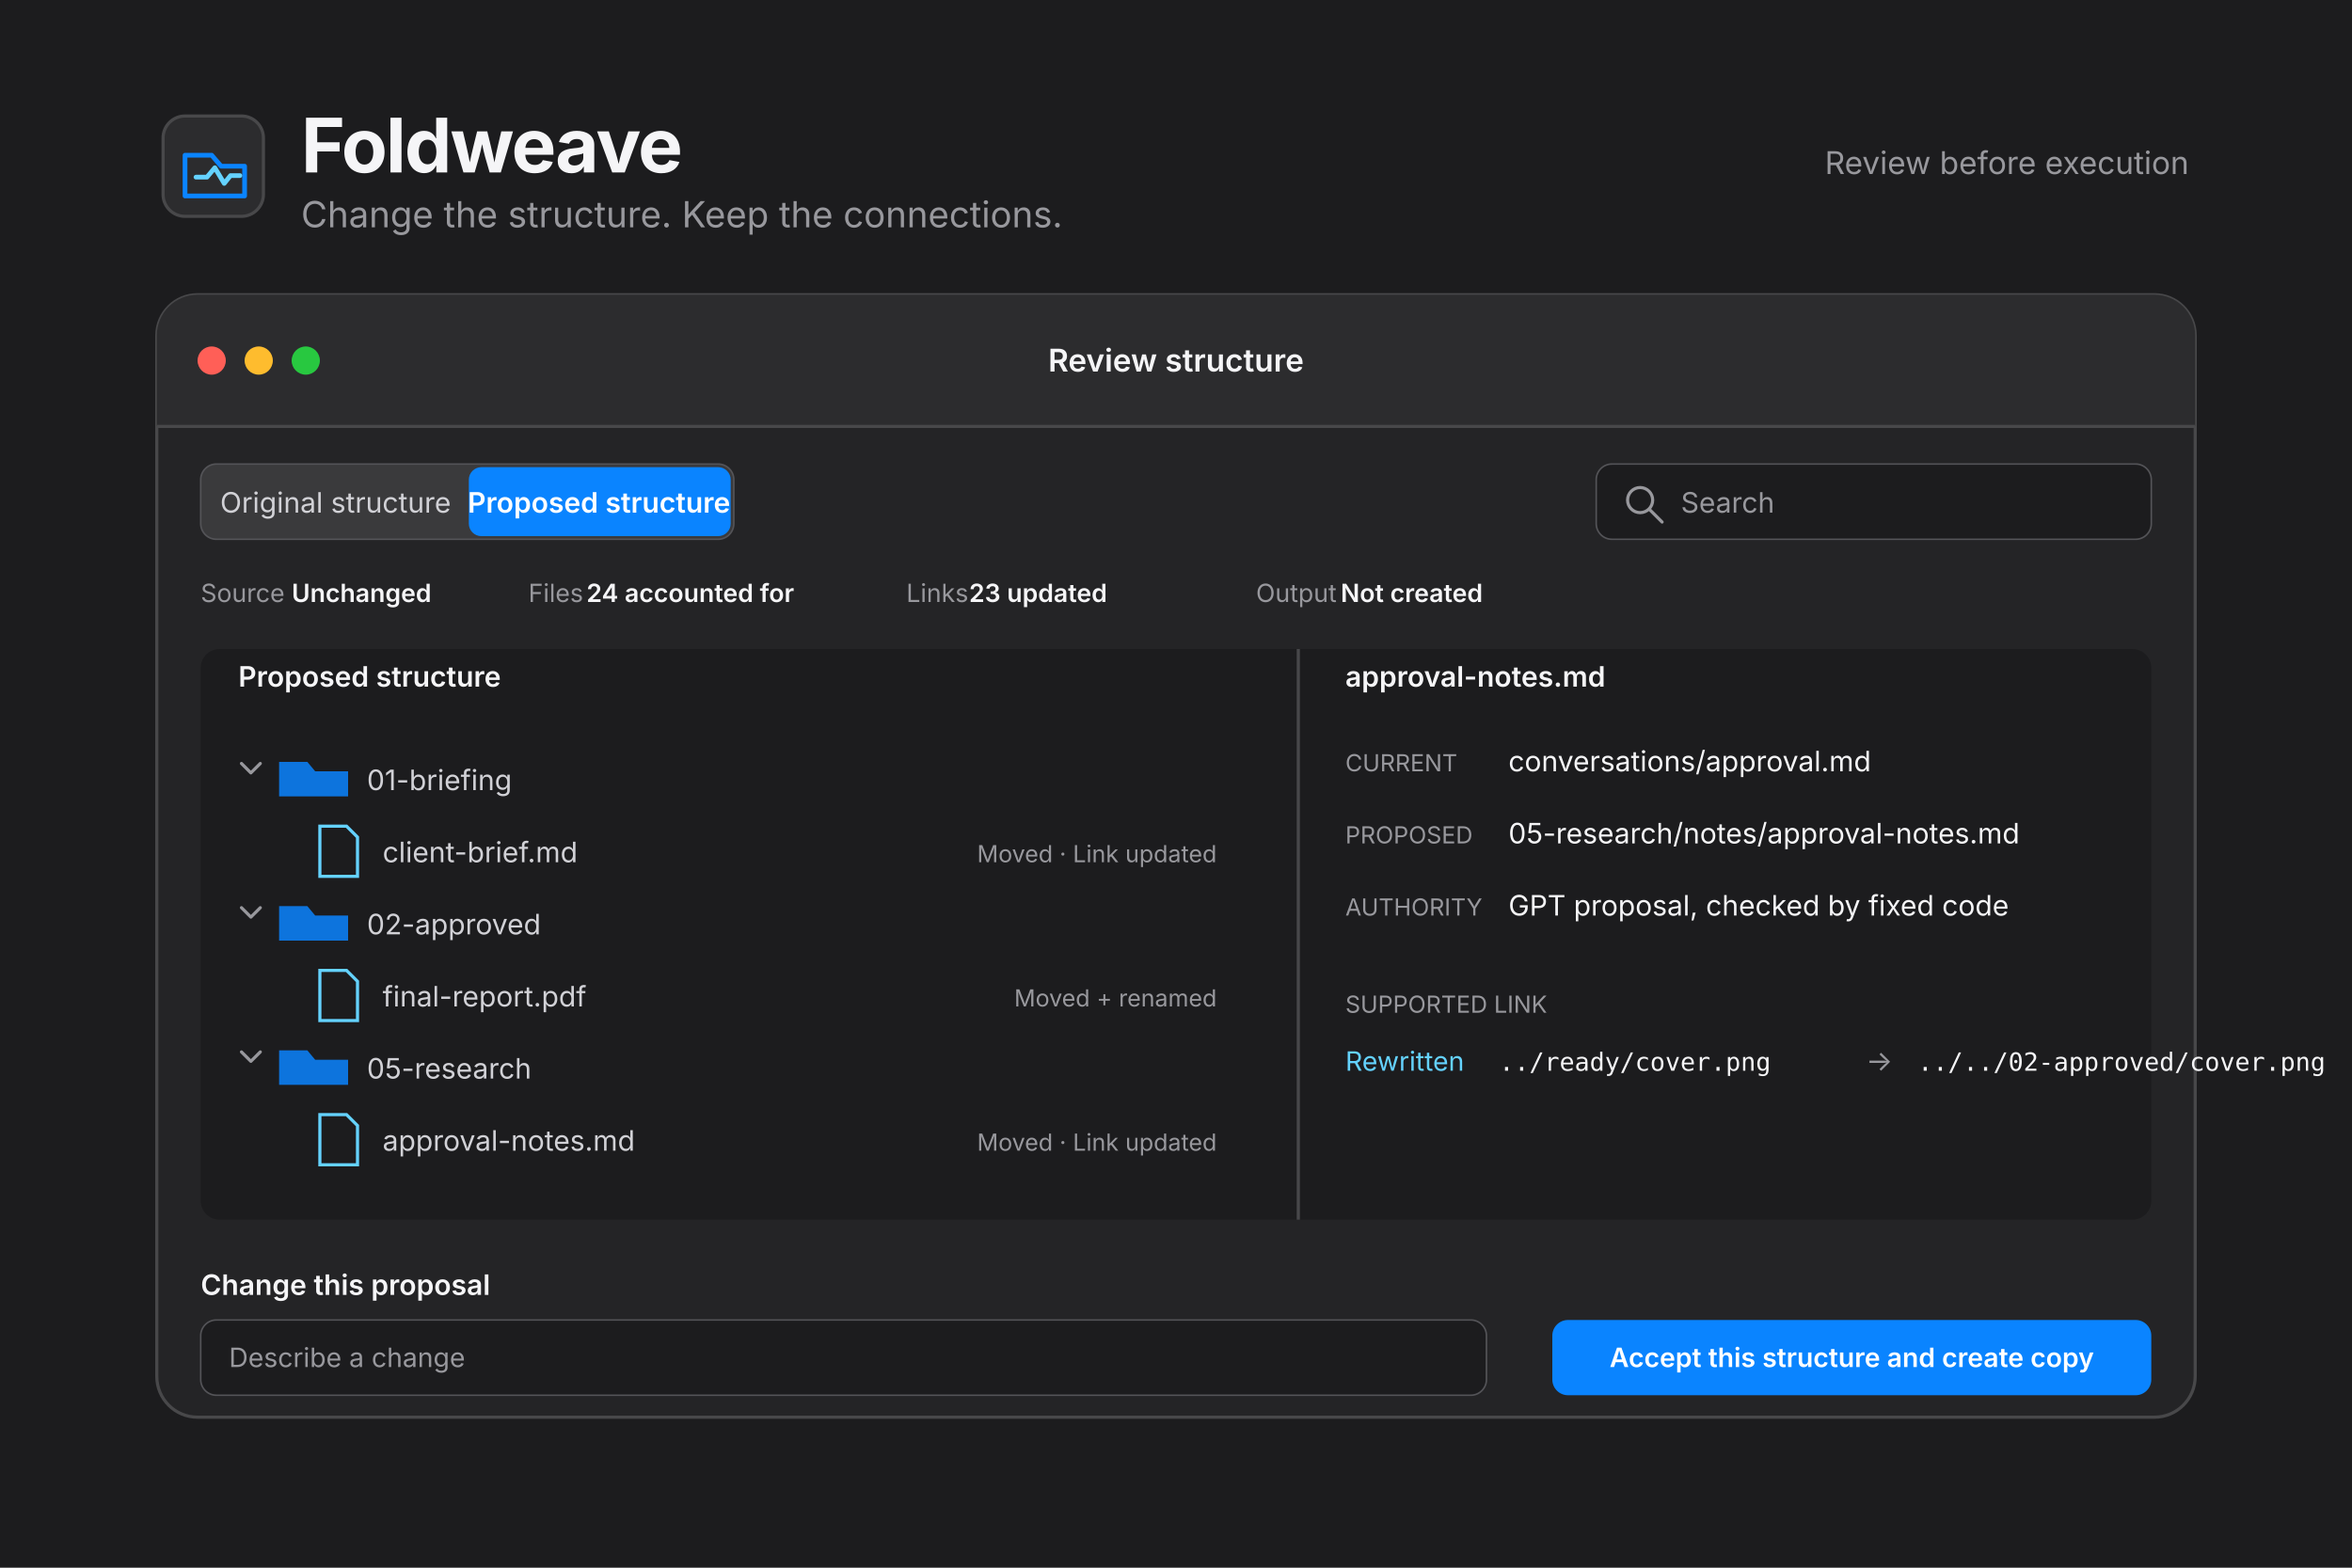
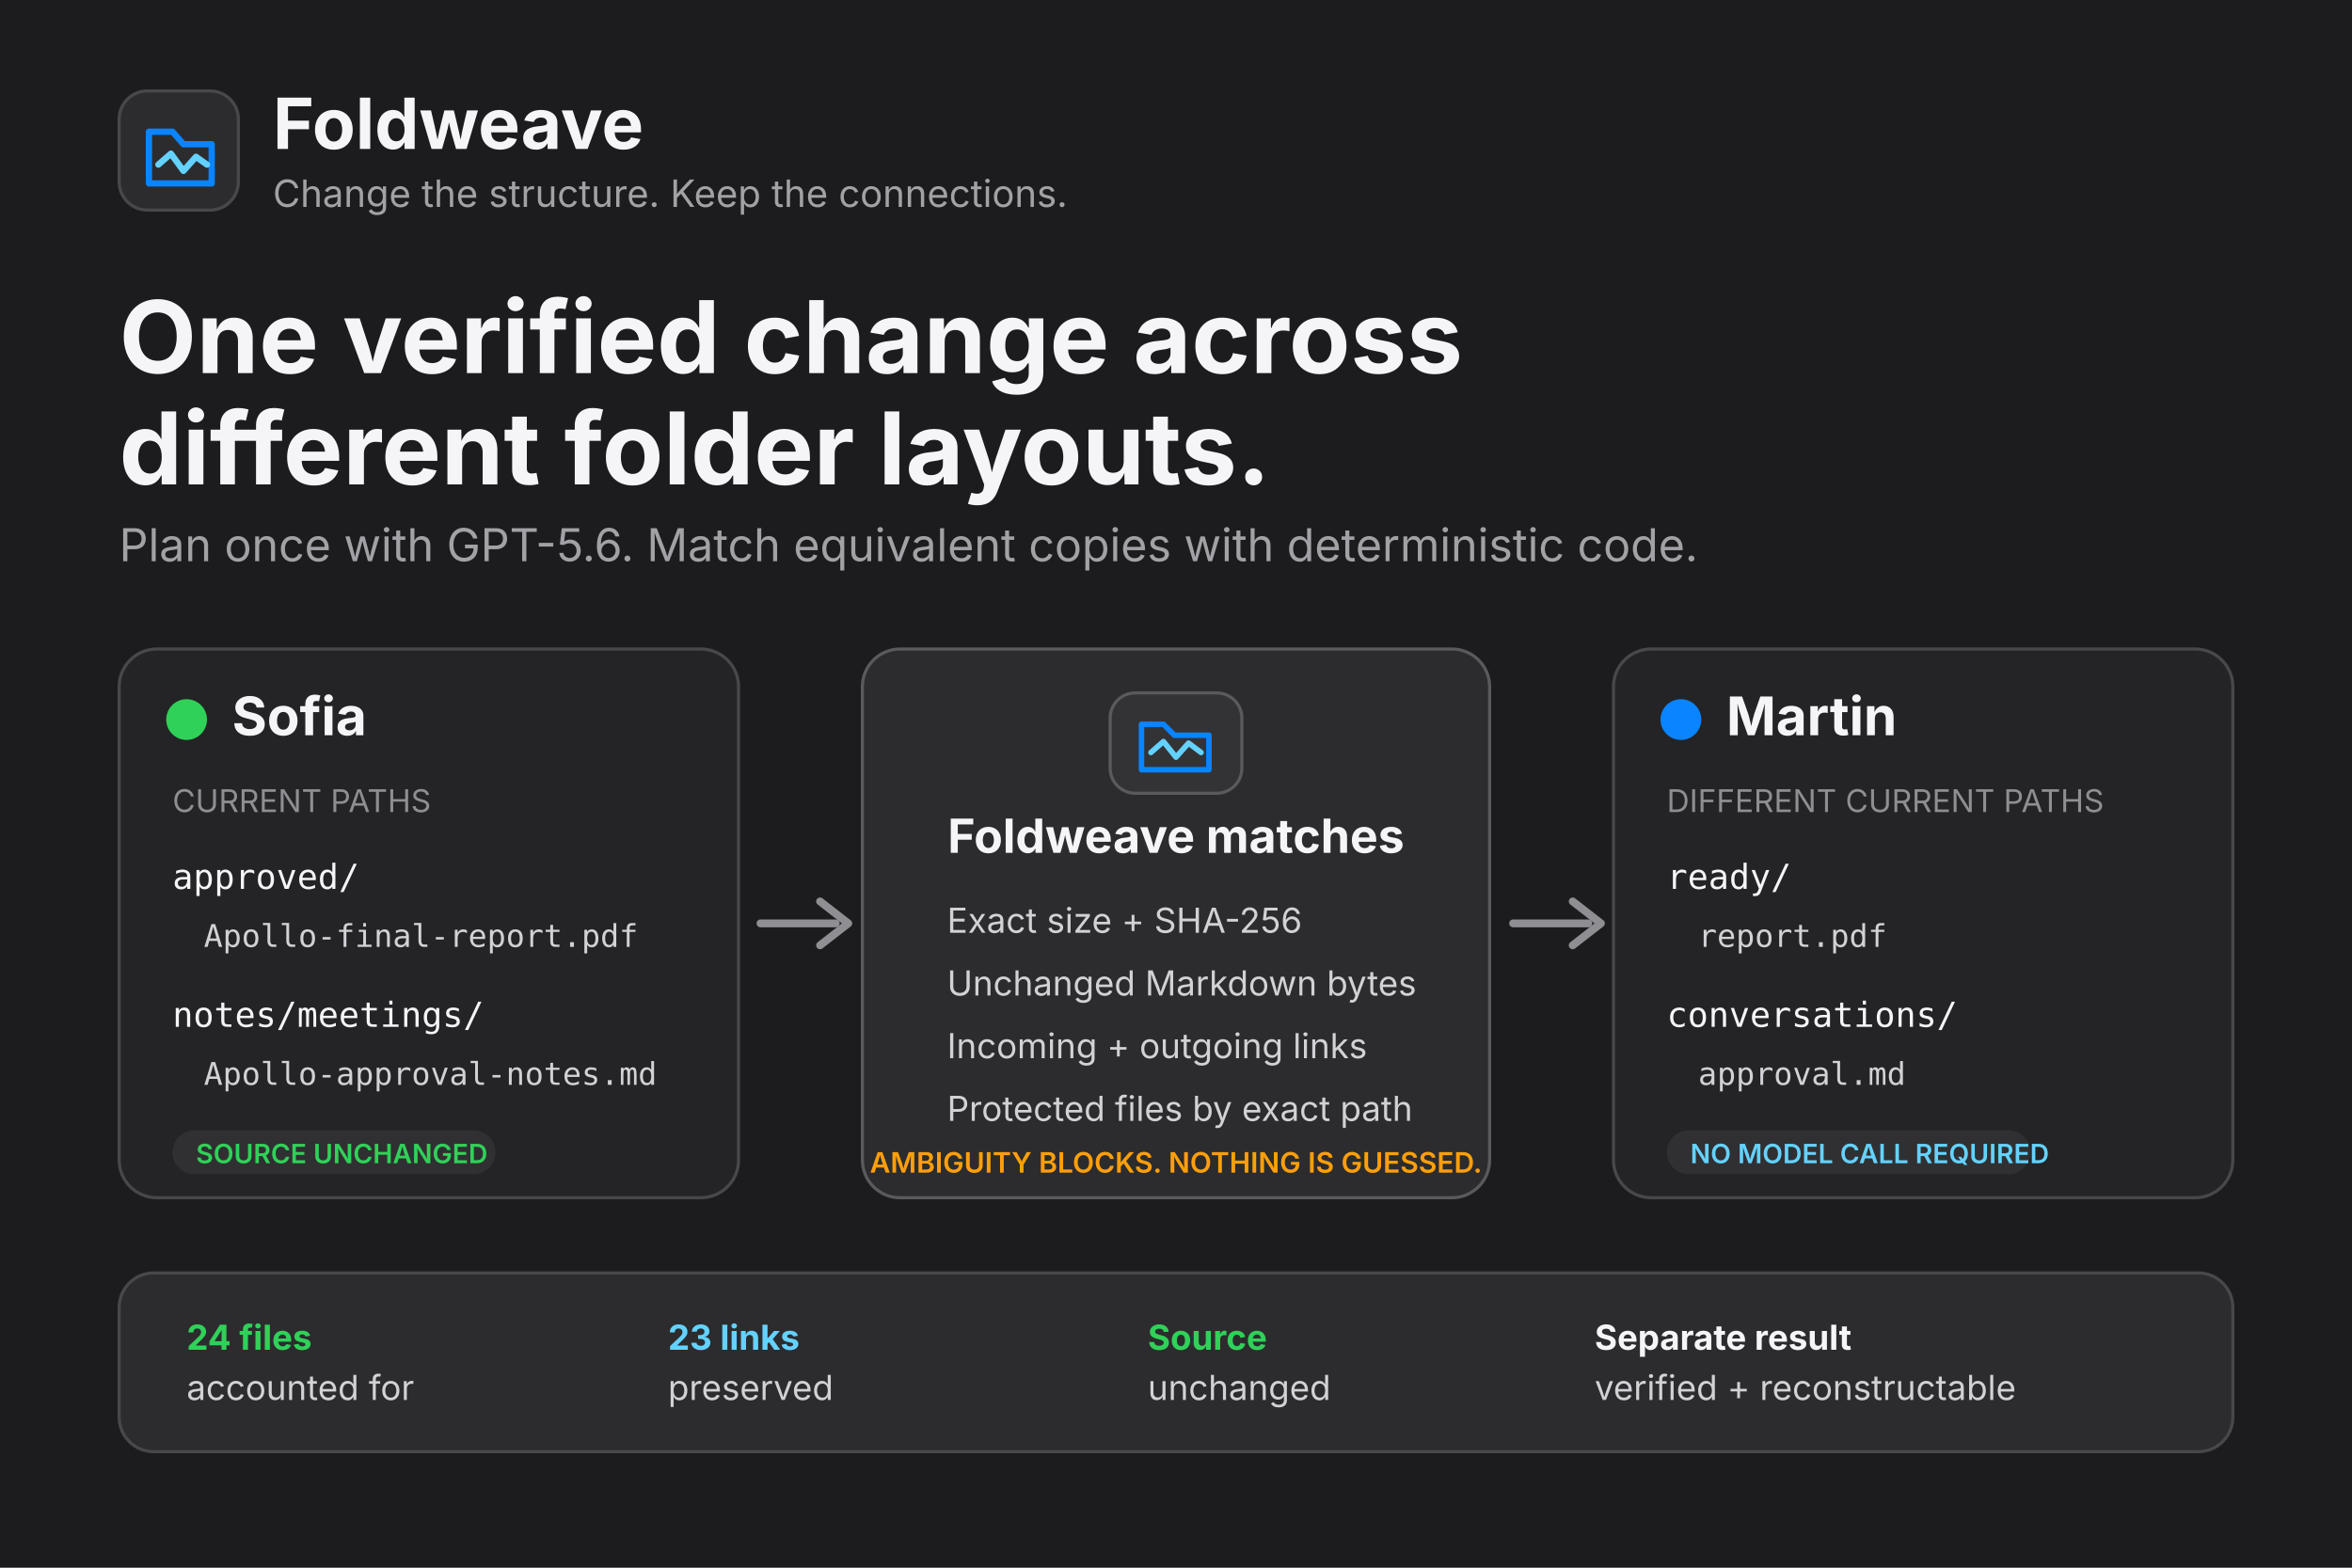
- <svg xmlns="http://www.w3.org/2000/svg" width="1500" height="1000" viewBox="0 0 1500 1000" role="img" aria-labelledby="title description">
+ <svg xmlns="http://www.w3.org/2000/svg" width="1500" height="1000" viewBox="0 0 1500 1000" role="img" aria-labelledby="title desc">
  <rect width="1500" height="1000" fill="#1c1c1e" />
-   <g transform="translate(104 72)">
-     <g transform="translate(0 2)">
-       <rect width="64" height="64" rx="14" fill="#2c2c2e" stroke="#48484a" stroke-width="2" />
-       <path d="M14 25h17l6 7h15v19H14z" fill="none" stroke="#0a84ff" stroke-width="3" stroke-linejoin="round" />
-       <path d="M21 39h7l5-6 6 10 4-5h6" fill="none" stroke="#64d2ff" stroke-width="3" stroke-linecap="round" stroke-linejoin="round" />
+   <g transform="translate(76 58)">
+     <rect width="76" height="76" rx="18" fill="#2c2c2e" stroke="#48484a" stroke-width="2" />
+     <path d="M19 26h15l7 8h18v25H19z" fill="none" stroke="#0a84ff" stroke-width="4" stroke-linejoin="round" />
+     <path d="M25 47l8-7 8 11 8-9 7 5" fill="none" stroke="#64d2ff" stroke-width="4" stroke-linecap="round" stroke-linejoin="round" />
+   </g>
+   <text x="174" y="95" fill="#f5f5f7" font-family="-apple-system, BlinkMacSystemFont, 'SF Pro Display', sans-serif" font-size="45" font-weight="650">Foldweave</text>
+   <text x="174" y="132" fill="#a1a1a6" font-family="-apple-system, BlinkMacSystemFont, 'SF Pro Text', sans-serif" font-size="24">Change the structure. Keep the connections.</text>
+   <text x="76" y="238" fill="#f5f5f7" font-family="-apple-system, BlinkMacSystemFont, 'SF Pro Display', sans-serif" font-size="64" font-weight="700">One verified change across</text>
+   <text x="76" y="309" fill="#f5f5f7" font-family="-apple-system, BlinkMacSystemFont, 'SF Pro Display', sans-serif" font-size="64" font-weight="700">different folder layouts.</text>
+   <text x="76" y="358" fill="#a1a1a6" font-family="-apple-system, BlinkMacSystemFont, 'SF Pro Text', sans-serif" font-size="29">Plan once with GPT-5.6. Match equivalent copies with deterministic code.</text>
+   <g transform="translate(76 414)">
+     <rect width="395" height="350" rx="24" fill="#242426" stroke="#48484a" stroke-width="2" />
+     <circle cx="43" cy="45" r="13" fill="#30d158" />
+     <text x="72" y="55" fill="#f5f5f7" font-family="-apple-system, BlinkMacSystemFont, 'SF Pro Display', sans-serif" font-size="34" font-weight="650">Sofia</text>
+     <text x="34" y="104" fill="#8e8e93" font-family="-apple-system, BlinkMacSystemFont, 'SF Pro Text', sans-serif" font-size="20">CURRENT PATHS</text>
+     <text x="34" y="153" fill="#f5f5f7" font-family="ui-monospace, SFMono-Regular, Menlo, monospace" font-size="22">approved/</text>
+     <text x="54" y="190" fill="#d1d1d6" font-family="ui-monospace, SFMono-Regular, Menlo, monospace" font-size="20">Apollo-final-report.pdf</text>
+     <text x="34" y="241" fill="#f5f5f7" font-family="ui-monospace, SFMono-Regular, Menlo, monospace" font-size="22">notes/meetings/</text>
+     <text x="54" y="278" fill="#d1d1d6" font-family="ui-monospace, SFMono-Regular, Menlo, monospace" font-size="20">Apollo-approval-notes.md</text>
+     <rect x="34" y="307" width="206" height="28" rx="14" fill="#303032" />
+     <text x="49" y="328" fill="#30d158" font-family="-apple-system, BlinkMacSystemFont, 'SF Pro Text', sans-serif" font-size="17" font-weight="600">SOURCE UNCHANGED</text>
+   </g>
+   <g transform="translate(550 414)">
+     <rect width="400" height="350" rx="24" fill="#2c2c2e" stroke="#5a5a5e" stroke-width="2" />
+     <rect x="158" y="28" width="84" height="64" rx="16" fill="#333336" stroke="#5a5a5e" stroke-width="2" />
+     <path d="M178 48h14l7 7h22v22h-43z" fill="none" stroke="#0a84ff" stroke-width="3.5" stroke-linejoin="round" />
+     <path d="M184 66l8-7 8 10 8-9 8 6" fill="none" stroke="#64d2ff" stroke-width="3.5" stroke-linecap="round" stroke-linejoin="round" />
+     <text x="200" y="130" text-anchor="middle" fill="#f5f5f7" font-family="-apple-system, BlinkMacSystemFont, 'SF Pro Display', sans-serif" font-size="30" font-weight="650">Foldweave matches</text>
+     <g fill="#d1d1d6" font-family="-apple-system, BlinkMacSystemFont, 'SF Pro Text', sans-serif" font-size="22">
+       <text x="54" y="181">Exact size + SHA-256</text>
+       <text x="54" y="221">Unchanged Markdown bytes</text>
+       <text x="54" y="261">Incoming + outgoing links</text>
+       <text x="54" y="301">Protected files by exact path</text>
    </g>
-     <text x="88" y="38" fill="#f5f5f7" font-family="-apple-system,BlinkMacSystemFont,'SF Pro Display','Helvetica Neue',sans-serif" font-size="48" font-weight="700" letter-spacing="-1.1">Foldweave</text>
-     <text x="88" y="73" fill="#98989d" font-family="-apple-system,BlinkMacSystemFont,'SF Pro Text','Helvetica Neue',sans-serif" font-size="23">Change the structure. Keep the connections.</text>
-     <text x="1292" y="39" text-anchor="end" fill="#98989d" font-family="-apple-system,BlinkMacSystemFont,'SF Pro Text','Helvetica Neue',sans-serif" font-size="20">Review before execution</text>
+     <text x="200" y="334" text-anchor="middle" fill="#ff9f0a" font-family="-apple-system, BlinkMacSystemFont, 'SF Pro Text', sans-serif" font-size="18" font-weight="600">AMBIGUITY BLOCKS. NOTHING IS GUESSED.</text>
  </g>
-   <g transform="translate(100 188)">
-     <rect width="1300" height="716" rx="26" fill="#242426" stroke="#48484a" stroke-width="2" />
-     <path d="M26 0h1248a26 26 0 0 1 26 26v58H0V26A26 26 0 0 1 26 0z" fill="#2c2c2e" />
-     <line x1="0" y1="84" x2="1300" y2="84" stroke="#48484a" stroke-width="2" />
-     <circle cx="35" cy="42" r="9" fill="#ff5f57" />
-     <circle cx="65" cy="42" r="9" fill="#febc2e" />
-     <circle cx="95" cy="42" r="9" fill="#28c840" />
-     <text x="650" y="49" text-anchor="middle" fill="#f5f5f7" font-family="-apple-system,BlinkMacSystemFont,'SF Pro Text','Helvetica Neue',sans-serif" font-size="20" font-weight="600">Review structure</text>
-     <g transform="translate(28 108)">
-       <rect width="340" height="48" rx="10" fill="#3a3a3c" stroke="#545458" />
-       <rect x="171" y="2" width="167" height="44" rx="8" fill="#0a84ff" />
-       <text x="86" y="31" text-anchor="middle" fill="#d1d1d6" font-family="-apple-system,BlinkMacSystemFont,'SF Pro Text','Helvetica Neue',sans-serif" font-size="18">Original structure</text>
-       <text x="254" y="31" text-anchor="middle" fill="#ffffff" font-family="-apple-system,BlinkMacSystemFont,'SF Pro Text','Helvetica Neue',sans-serif" font-size="18" font-weight="600">Proposed structure</text>
-       <rect x="890" width="354" height="48" rx="10" fill="#1c1c1e" stroke="#545458" />
-       <circle cx="918" cy="23" r="8" fill="none" stroke="#98989d" stroke-width="2" />
-       <path d="M924 29l8 8" stroke="#98989d" stroke-width="2" stroke-linecap="round" />
-       <text x="944" y="31" fill="#98989d" font-family="-apple-system,BlinkMacSystemFont,'SF Pro Text','Helvetica Neue',sans-serif" font-size="18">Search</text>
-     </g>
-     <g transform="translate(28 176)">
-       <text x="0" y="20" fill="#98989d" font-family="-apple-system,BlinkMacSystemFont,'SF Pro Text','Helvetica Neue',sans-serif" font-size="16">Source</text>
-       <text x="58" y="20" fill="#f5f5f7" font-family="-apple-system,BlinkMacSystemFont,'SF Pro Text','Helvetica Neue',sans-serif" font-size="16" font-weight="600">Unchanged</text>
-       <text x="209" y="20" fill="#98989d" font-family="-apple-system,BlinkMacSystemFont,'SF Pro Text','Helvetica Neue',sans-serif" font-size="16">Files</text>
-       <text x="246" y="20" fill="#f5f5f7" font-family="-apple-system,BlinkMacSystemFont,'SF Pro Text','Helvetica Neue',sans-serif" font-size="16" font-weight="600">24 accounted for</text>
-       <text x="450" y="20" fill="#98989d" font-family="-apple-system,BlinkMacSystemFont,'SF Pro Text','Helvetica Neue',sans-serif" font-size="16">Links</text>
-       <text x="490" y="20" fill="#f5f5f7" font-family="-apple-system,BlinkMacSystemFont,'SF Pro Text','Helvetica Neue',sans-serif" font-size="16" font-weight="600">23 updated</text>
-       <text x="673" y="20" fill="#98989d" font-family="-apple-system,BlinkMacSystemFont,'SF Pro Text','Helvetica Neue',sans-serif" font-size="16">Output</text>
-       <text x="727" y="20" fill="#f5f5f7" font-family="-apple-system,BlinkMacSystemFont,'SF Pro Text','Helvetica Neue',sans-serif" font-size="16" font-weight="600">Not created</text>
-     </g>
-     <g transform="translate(28 226)">
-       <rect width="1244" height="364" rx="12" fill="#1c1c1e" />
-       <line x1="700" y1="0" x2="700" y2="364" stroke="#48484a" stroke-width="2" />
-       <g transform="translate(24 24)" font-family="-apple-system,BlinkMacSystemFont,'SF Pro Text','Helvetica Neue',sans-serif">
-         <text fill="#f5f5f7" font-size="18" font-weight="600">Proposed structure</text>
-         <g transform="translate(0 44)" fill="#d1d1d6" font-size="18">
-           <path d="M2 5l6 6 6-6" fill="none" stroke="#98989d" stroke-width="2" stroke-linecap="round" stroke-linejoin="round" />
-           <path d="M26 4h18l5 6h21v16H26z" fill="#0a84ff" opacity="0.85" />
-           <text x="82" y="22">01-briefing</text>
-         </g>
-         <g transform="translate(40 88)" fill="#d1d1d6" font-size="18">
-           <path d="M12 1h17l7 7v25H12z" fill="none" stroke="#64d2ff" stroke-width="2" />
-           <text x="52" y="24">client-brief.md</text>
-           <text x="584" y="24" text-anchor="end" fill="#98989d" font-size="15">Moved · Link updated</text>
-         </g>
-         <g transform="translate(0 136)" fill="#d1d1d6" font-size="18">
-           <path d="M2 5l6 6 6-6" fill="none" stroke="#98989d" stroke-width="2" stroke-linecap="round" stroke-linejoin="round" />
-           <path d="M26 4h18l5 6h21v16H26z" fill="#0a84ff" opacity="0.85" />
-           <text x="82" y="22">02-approved</text>
-         </g>
-         <g transform="translate(40 180)" fill="#d1d1d6" font-size="18">
-           <path d="M12 1h17l7 7v25H12z" fill="none" stroke="#64d2ff" stroke-width="2" />
-           <text x="52" y="24">final-report.pdf</text>
-           <text x="584" y="24" text-anchor="end" fill="#98989d" font-size="15">Moved + renamed</text>
-         </g>
-         <g transform="translate(0 228)" fill="#d1d1d6" font-size="18">
-           <path d="M2 5l6 6 6-6" fill="none" stroke="#98989d" stroke-width="2" stroke-linecap="round" stroke-linejoin="round" />
-           <path d="M26 4h18l5 6h21v16H26z" fill="#0a84ff" opacity="0.85" />
-           <text x="82" y="22">05-research</text>
-         </g>
-         <g transform="translate(40 272)" fill="#d1d1d6" font-size="18">
-           <path d="M12 1h17l7 7v25H12z" fill="none" stroke="#64d2ff" stroke-width="2" />
-           <text x="52" y="24">approval-notes.md</text>
-           <text x="584" y="24" text-anchor="end" fill="#98989d" font-size="15">Moved · Link updated</text>
-         </g>
-       </g>
-       <g transform="translate(730 24)" font-family="-apple-system,BlinkMacSystemFont,'SF Pro Text','Helvetica Neue',sans-serif">
-         <text fill="#f5f5f7" font-size="18" font-weight="600">approval-notes.md</text>
-         <text y="54" fill="#98989d" font-size="15">CURRENT</text>
-         <text x="104" y="54" fill="#f5f5f7" font-size="18">conversations/approval.md</text>
-         <text y="100" fill="#98989d" font-size="15">PROPOSED</text>
-         <text x="104" y="100" fill="#f5f5f7" font-size="18">05-research/notes/approval-notes.md</text>
-         <text y="146" fill="#98989d" font-size="15">AUTHORITY</text>
-         <text x="104" y="146" fill="#f5f5f7" font-size="18">GPT proposal, checked by fixed code</text>
-         <text y="208" fill="#98989d" font-size="15">SUPPORTED LINK</text>
-         <text y="245" fill="#64d2ff" font-size="17">Rewritten</text>
-         <text x="98" y="245" fill="#f5f5f7" font-family="ui-monospace,SFMono-Regular,Menlo,monospace" font-size="16">../ready/cover.png</text>
-         <text x="332" y="245" fill="#98989d" font-size="18">→</text>
-         <text x="365" y="245" fill="#f5f5f7" font-family="ui-monospace,SFMono-Regular,Menlo,monospace" font-size="16">../../02-approved/cover.png</text>
-       </g>
-     </g>
-     <g transform="translate(28 616)">
-       <text x="0" y="22" fill="#f5f5f7" font-family="-apple-system,BlinkMacSystemFont,'SF Pro Text','Helvetica Neue',sans-serif" font-size="18" font-weight="600">Change this proposal</text>
-       <rect y="38" width="820" height="48" rx="10" fill="#1c1c1e" stroke="#545458" />
-       <text x="18" y="68" fill="#98989d" font-family="-apple-system,BlinkMacSystemFont,'SF Pro Text','Helvetica Neue',sans-serif" font-size="17">Describe a change</text>
-       <rect x="862" y="38" width="382" height="48" rx="10" fill="#0a84ff" />
-       <text x="1053" y="68" text-anchor="middle" fill="#ffffff" font-family="-apple-system,BlinkMacSystemFont,'SF Pro Text','Helvetica Neue',sans-serif" font-size="17" font-weight="600">Accept this structure and create copy</text>
+   <path d="M485 589h48" stroke="#8e8e93" stroke-width="5" stroke-linecap="round" />
+   <path d="M523 575l18 14-18 14" fill="none" stroke="#8e8e93" stroke-width="5" stroke-linecap="round" stroke-linejoin="round" />
+   <path d="M965 589h48" stroke="#8e8e93" stroke-width="5" stroke-linecap="round" />
+   <path d="M1003 575l18 14-18 14" fill="none" stroke="#8e8e93" stroke-width="5" stroke-linecap="round" stroke-linejoin="round" />
+   <g transform="translate(1029 414)">
+     <rect width="395" height="350" rx="24" fill="#242426" stroke="#48484a" stroke-width="2" />
+     <circle cx="43" cy="45" r="13" fill="#0a84ff" />
+     <text x="72" y="55" fill="#f5f5f7" font-family="-apple-system, BlinkMacSystemFont, 'SF Pro Display', sans-serif" font-size="34" font-weight="650">Martin</text>
+     <text x="34" y="104" fill="#8e8e93" font-family="-apple-system, BlinkMacSystemFont, 'SF Pro Text', sans-serif" font-size="20">DIFFERENT CURRENT PATHS</text>
+     <text x="34" y="153" fill="#f5f5f7" font-family="ui-monospace, SFMono-Regular, Menlo, monospace" font-size="22">ready/</text>
+     <text x="54" y="190" fill="#d1d1d6" font-family="ui-monospace, SFMono-Regular, Menlo, monospace" font-size="20">report.pdf</text>
+     <text x="34" y="241" fill="#f5f5f7" font-family="ui-monospace, SFMono-Regular, Menlo, monospace" font-size="22">conversations/</text>
+     <text x="54" y="278" fill="#d1d1d6" font-family="ui-monospace, SFMono-Regular, Menlo, monospace" font-size="20">approval.md</text>
+     <rect x="34" y="307" width="232" height="28" rx="14" fill="#303032" />
+     <text x="49" y="328" fill="#64d2ff" font-family="-apple-system, BlinkMacSystemFont, 'SF Pro Text', sans-serif" font-size="17" font-weight="600">NO MODEL CALL REQUIRED</text>
+   </g>
+   <g transform="translate(76 812)">
+     <rect width="1348" height="114" rx="22" fill="#2c2c2e" stroke="#48484a" stroke-width="2" />
+     <g font-family="-apple-system, BlinkMacSystemFont, 'SF Pro Text', sans-serif" font-size="22">
+       <text x="43" y="49" fill="#30d158" font-weight="700">24 files</text>
+       <text x="43" y="81" fill="#d1d1d6">accounted for</text>
+       <text x="350" y="49" fill="#64d2ff" font-weight="700">23 links</text>
+       <text x="350" y="81" fill="#d1d1d6">preserved</text>
+       <text x="656" y="49" fill="#30d158" font-weight="700">Source</text>
+       <text x="656" y="81" fill="#d1d1d6">unchanged</text>
+       <text x="941" y="49" fill="#f5f5f7" font-weight="700">Separate result</text>
+       <text x="941" y="81" fill="#d1d1d6">verified + reconstructable</text>
    </g>
  </g>
</svg>
